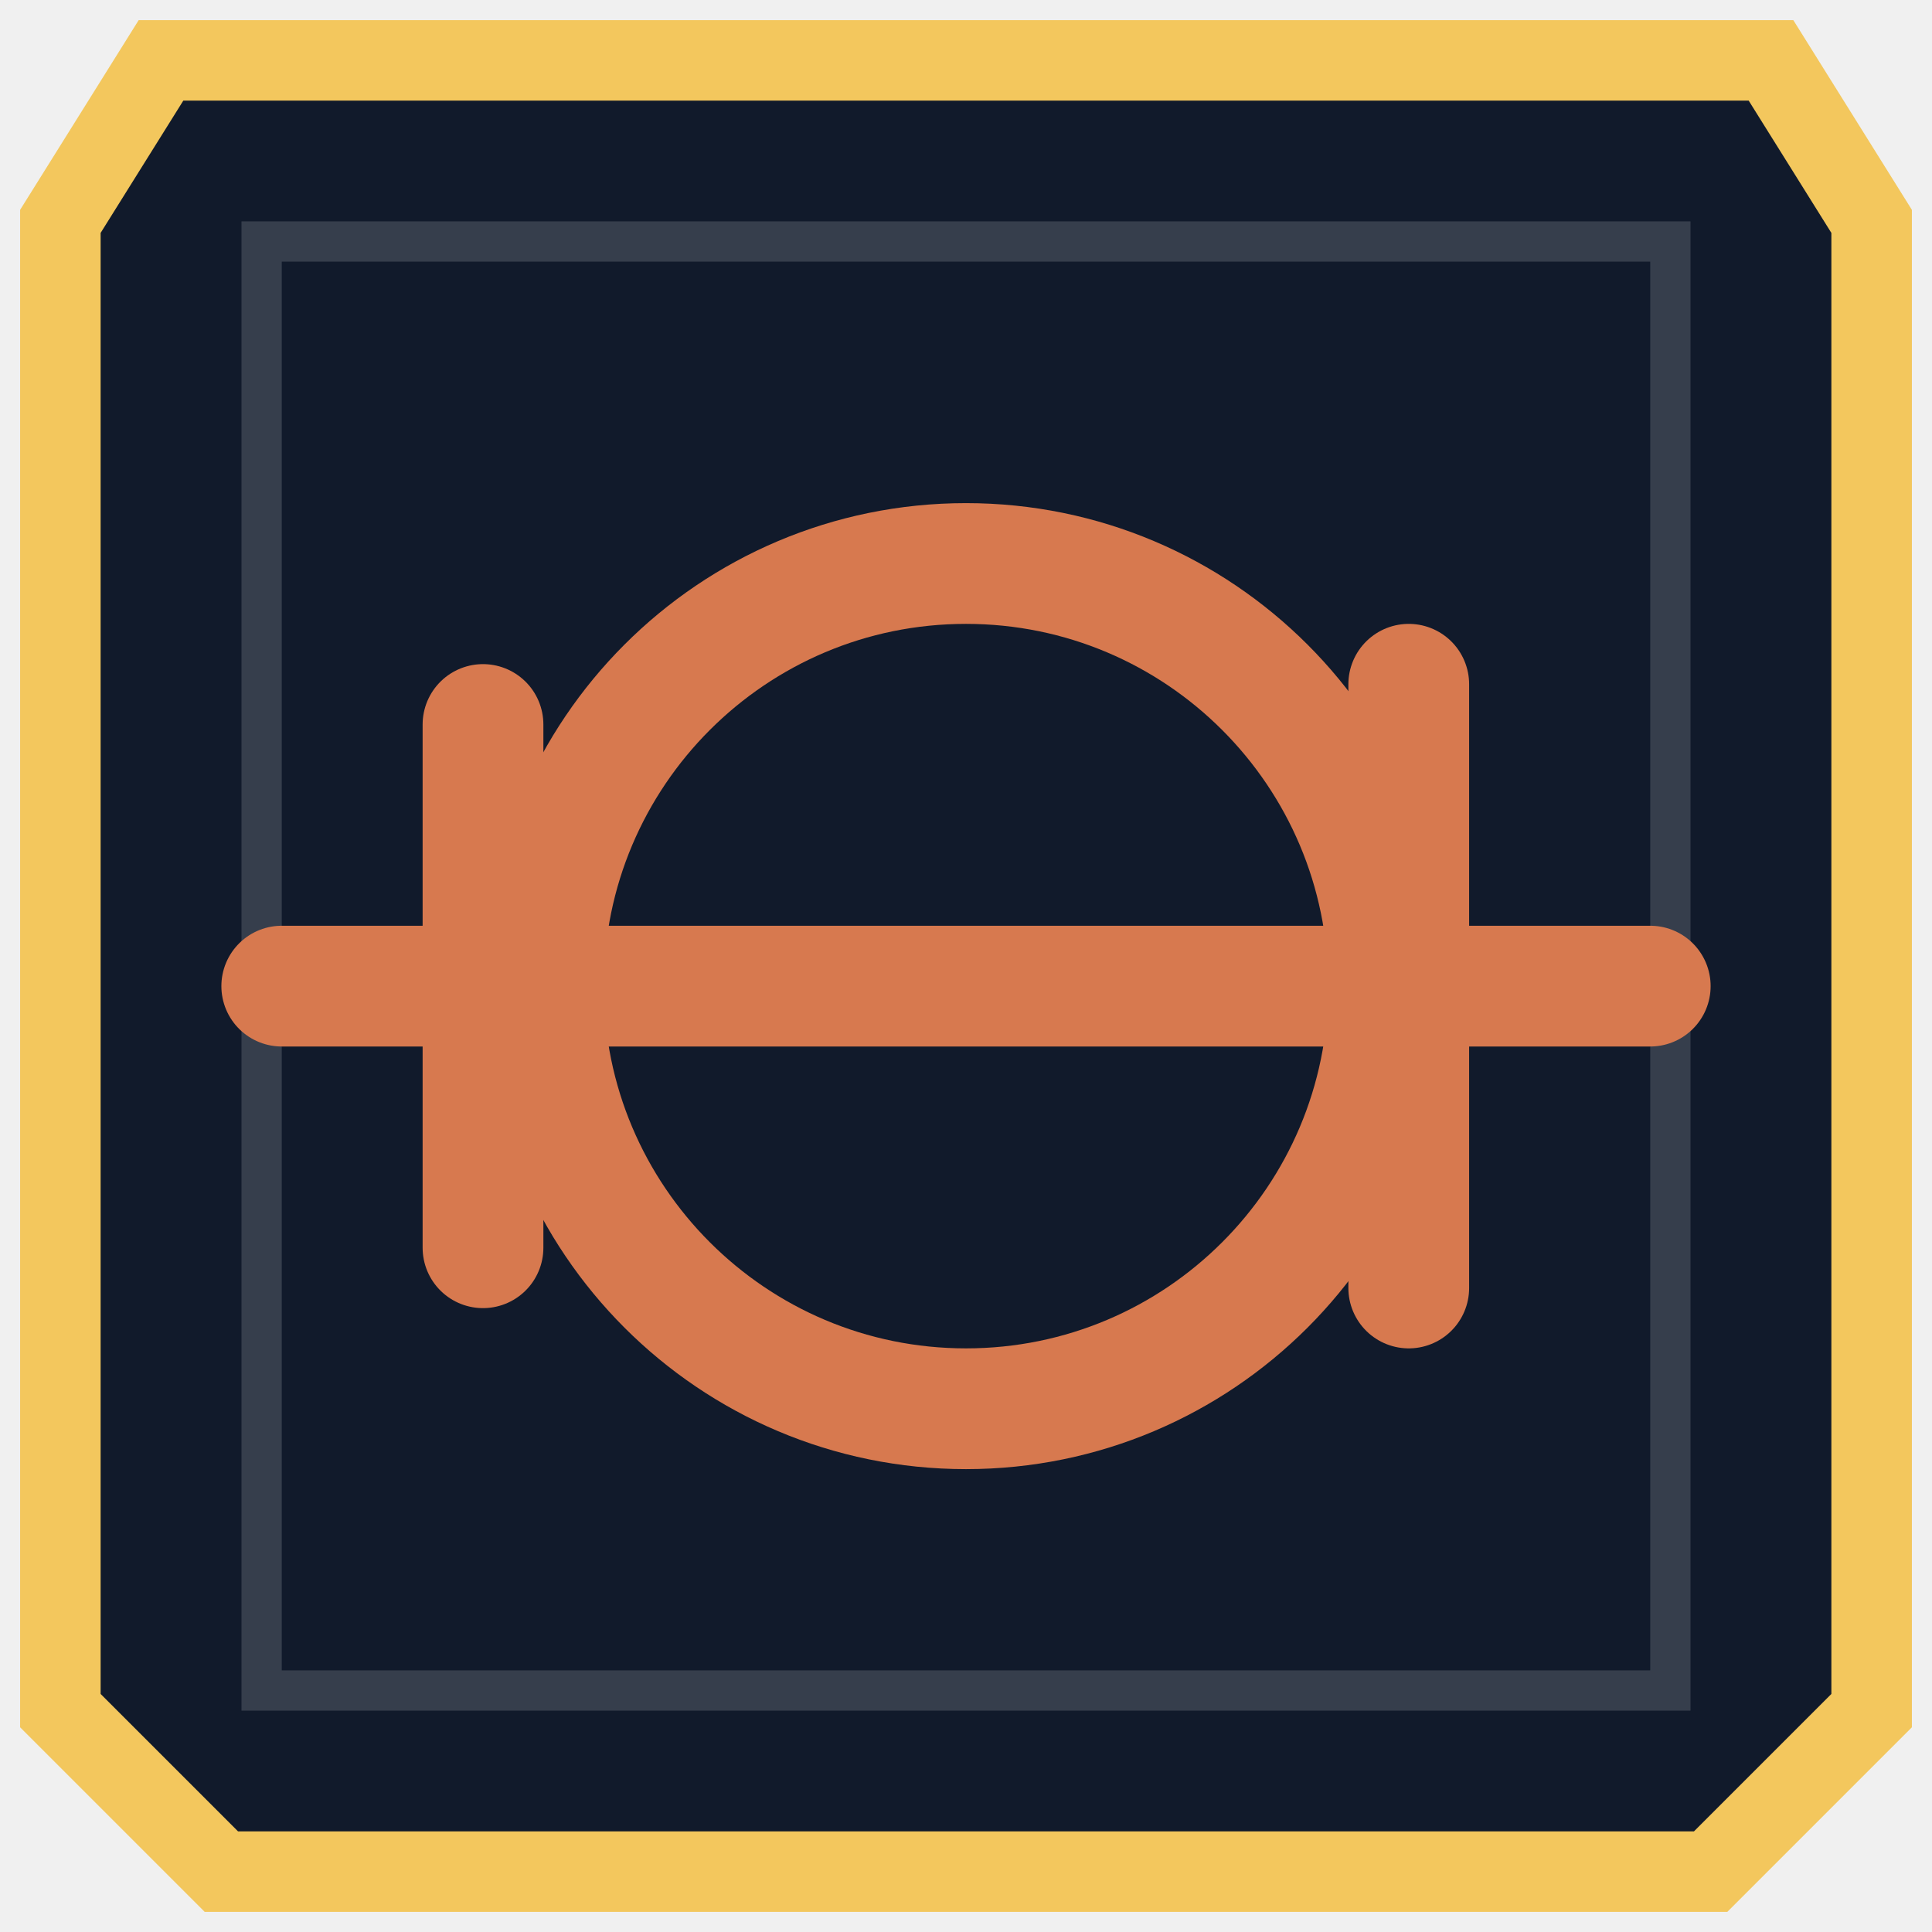
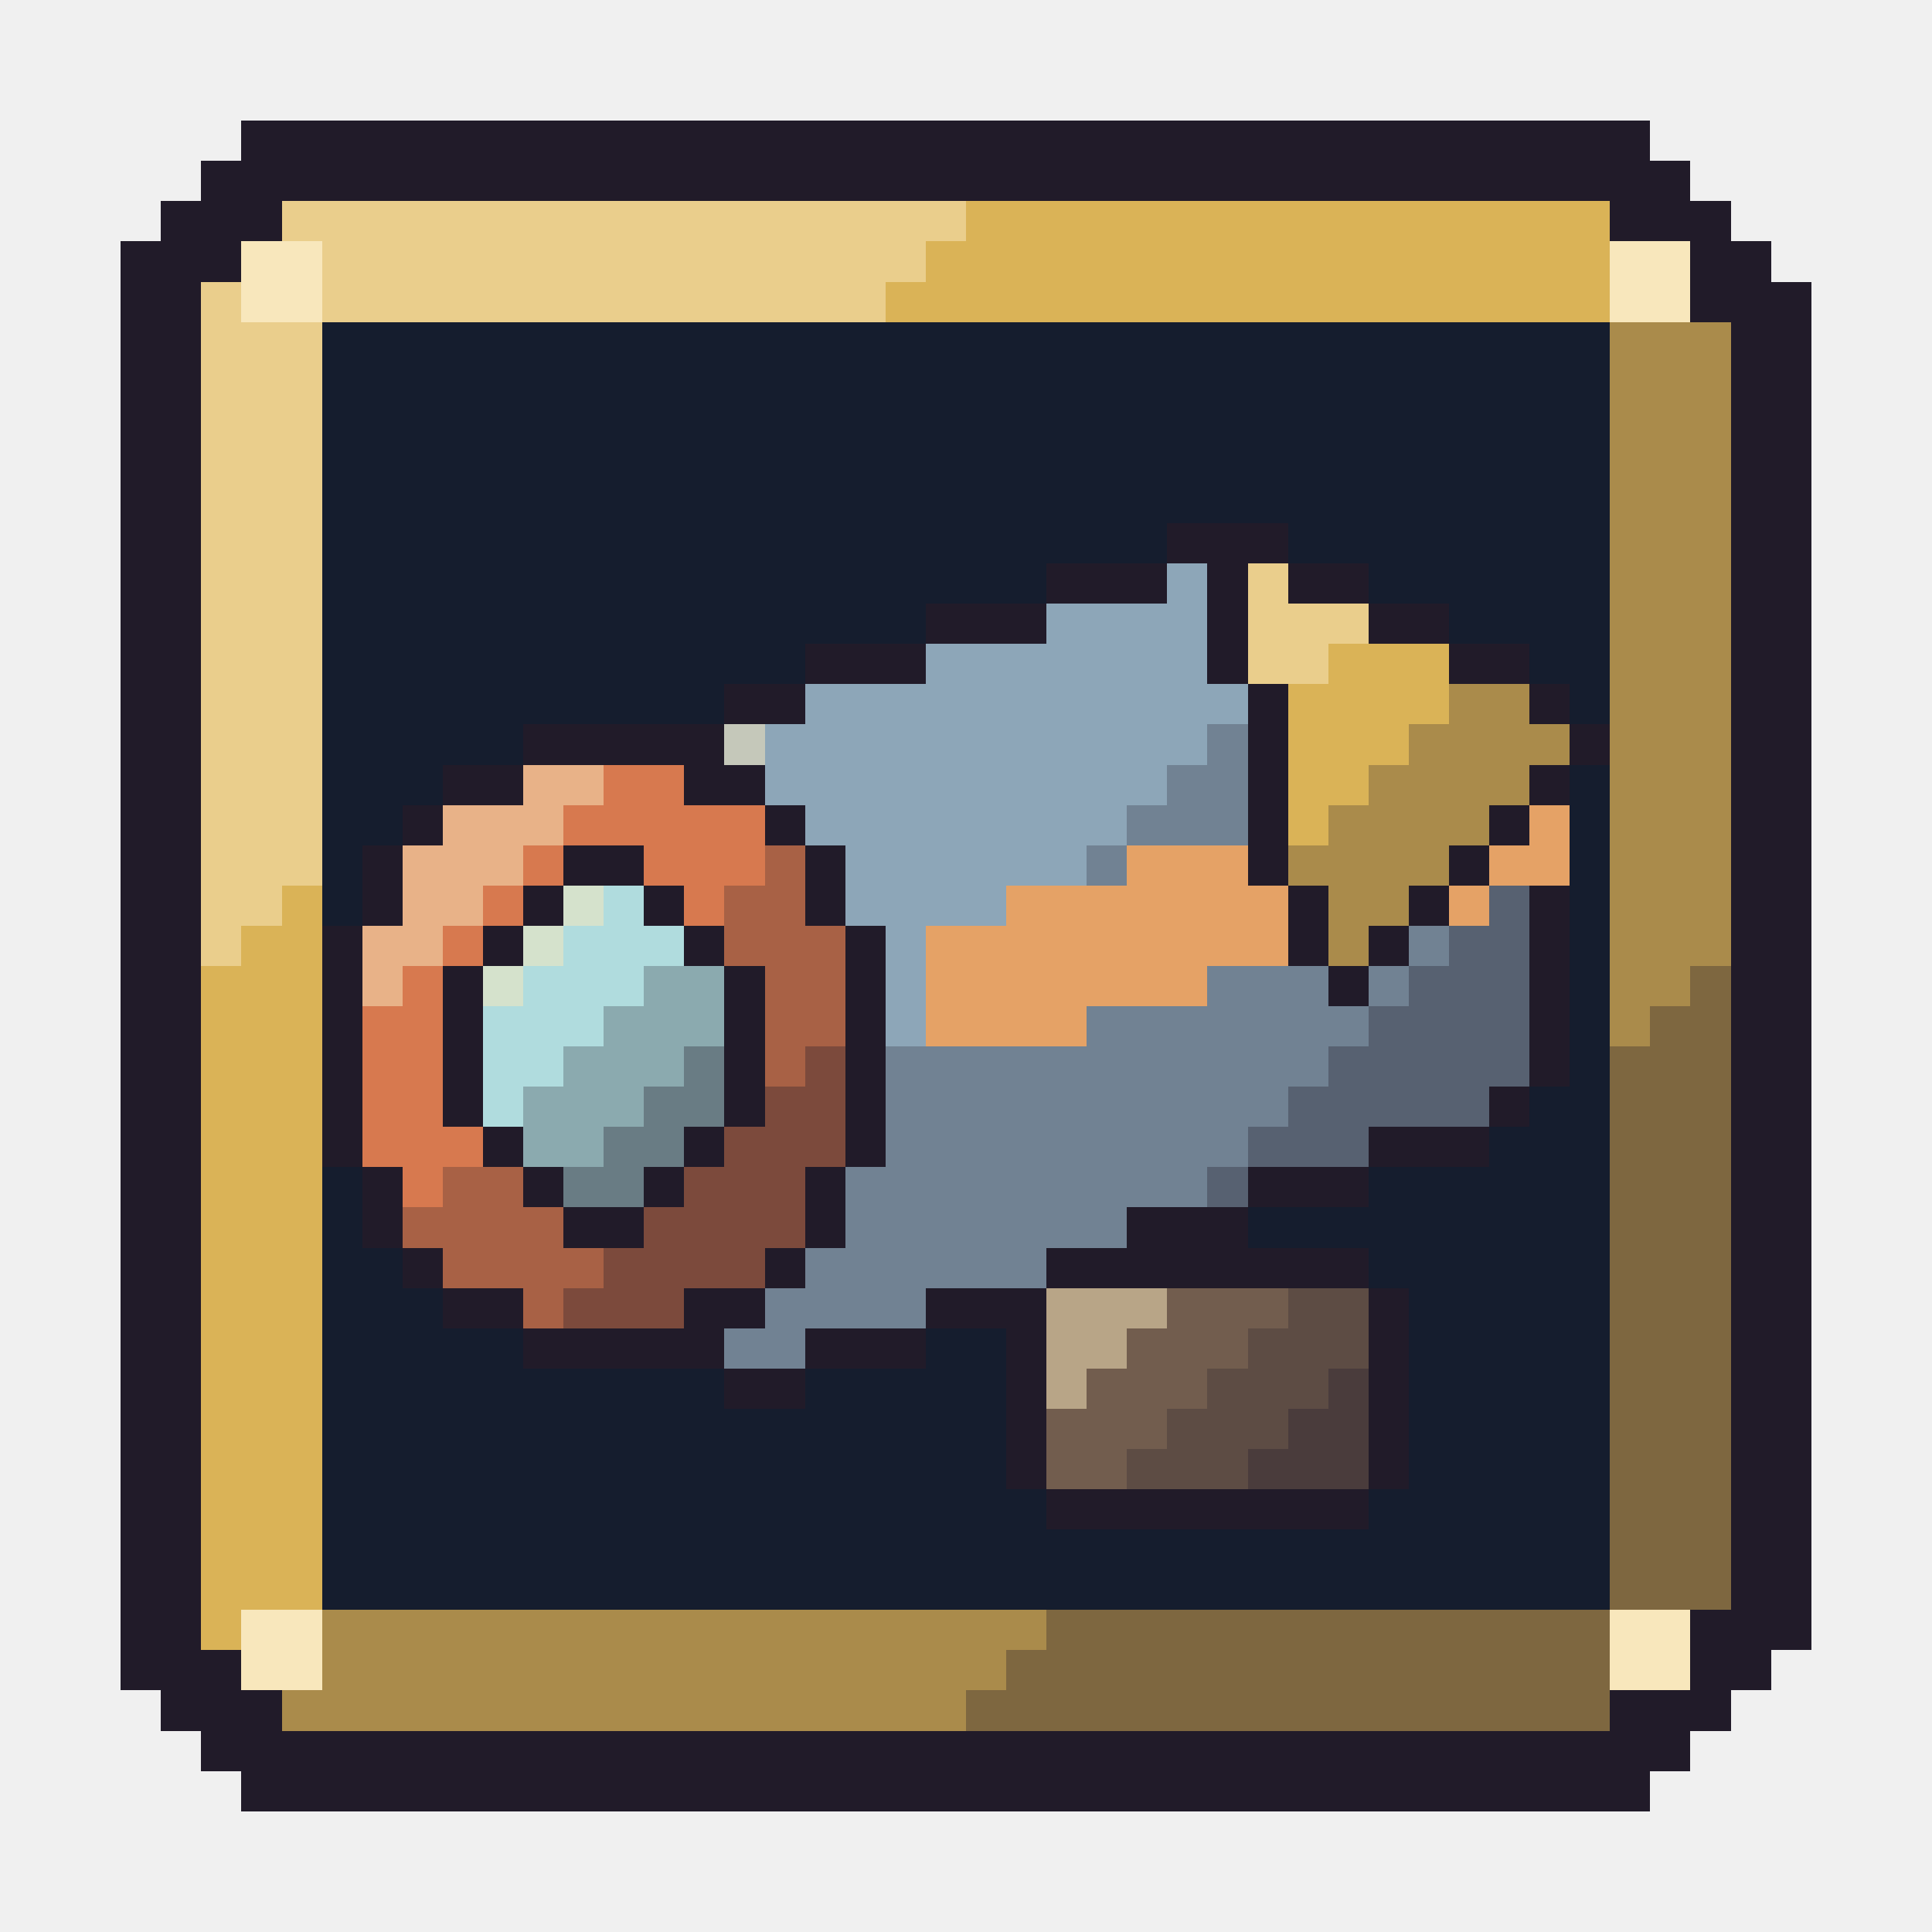
- <svg xmlns="http://www.w3.org/2000/svg" viewBox="0 0 96 96" role="img">
-   <path d="M8 3h80l5 8v74l-8 8H11l-8-8V11z" fill="#111a2b" stroke="#f3c75d" stroke-width="4" />
-   <path d="M13 12h70v72H13z" fill="none" stroke="#ffffff" stroke-opacity=".16" stroke-width="2" />
-   <path stroke="#d7794f" stroke-width="6" stroke-linecap="round" stroke-linejoin="round" fill="none" d="M14 49h68M24 36v26M70 34v30M42 49h12" />
-   <circle stroke="#d7794f" stroke-width="6" stroke-linecap="round" stroke-linejoin="round" fill="none" cx="48" cy="49" r="21" />
+ <svg xmlns="http://www.w3.org/2000/svg" width="96" height="96" viewBox="0 0 96 96" shape-rendering="crispEdges">
+   <path fill="#211b29" d="M12 6h70v2H12zM10 8h74v2H10zM8 10h6v2H8zM80 10h6v2H80zM6 12h6v2H6zM84 12h4v2H84zM6 14h4v68H6zM84 14h6v2H84zM86 16h4v64H86zM58 26h6v2H58zM52 28h6v2H52zM60 28h2v6H60zM64 28h4v2H64zM46 30h6v2H46zM68 30h4v2H68zM40 32h6v2H40zM72 32h4v2H72zM36 34h4v2H36zM62 34h2v10H62zM76 34h2v2H76zM26 36h10v2H26zM78 36h2v2H78zM22 38h4v2H22zM34 38h4v2H34zM76 38h2v2H76zM20 40h2v2H20zM38 40h2v2H38zM74 40h2v2H74zM18 42h2v4H18zM28 42h4v2H28zM40 42h2v4H40zM72 42h2v2H72zM26 44h2v2H26zM32 44h2v2H32zM64 44h2v4H64zM70 44h2v2H70zM76 44h2v10H76zM16 46h2v12H16zM24 46h2v2H24zM34 46h2v2H34zM42 46h2v12H42zM68 46h2v2H68zM22 48h2v8H22zM36 48h2v8H36zM66 48h2v2H66zM74 54h2v2H74zM24 56h2v2H24zM34 56h2v2H34zM68 56h6v2H68zM18 58h2v4H18zM26 58h2v2H26zM32 58h2v2H32zM40 58h2v4H40zM62 58h6v2H62zM28 60h4v2H28zM56 60h6v2H56zM20 62h2v2H20zM38 62h2v2H38zM52 62h16v2H52zM22 64h4v2H22zM34 64h4v2H34zM46 64h6v2H46zM68 64h2v10H68zM26 66h10v2H26zM40 66h6v2H40zM50 66h2v8H50zM36 68h4v2H36zM52 74h16v2H52zM84 80h6v2H84zM6 82h6v2H6zM84 82h4v2H84zM8 84h6v2H8zM80 84h6v2H80zM10 86h74v2H10zM12 88h70v2H12z" />
+   <path fill="#eace8c" d="M14 10h34v2H14zM16 12h30v2H16zM10 14h2v2H10zM16 14h28v2H16zM10 16h6v28H10zM62 28h2v2H62zM62 30h6v2H62zM62 32h4v2H62zM10 44h4v2H10zM10 46h2v2H10z" />
+   <path fill="#dab357" d="M48 10h32v2H48zM46 12h34v2H46zM44 14h36v2H44zM66 32h6v2H66zM64 34h8v2H64zM64 36h6v2H64zM64 38h4v2H64zM64 40h2v2H64zM14 44h2v2H14zM12 46h4v2H12zM10 48h6v32H10zM10 80h2v2H10z" />
+   <path fill="#f8e7bc" d="M12 12h4v4H12zM80 12h4v4H80zM12 80h4v4H12zM80 80h4v4H80z" />
+   <path fill="#151d2e" d="M16 16h64v10H16zM16 26h42v2H16zM64 26h16v2H64zM16 28h36v2H16zM68 28h12v2H68zM16 30h30v2H16zM72 30h8v2H72zM16 32h24v2H16zM76 32h4v2H76zM16 34h20v2H16zM78 34h2v2H78zM16 36h10v2H16zM16 38h6v2H16zM78 38h2v16H78zM16 40h4v2H16zM16 42h2v4H16zM76 54h4v2H76zM74 56h6v2H74zM16 58h2v4H16zM68 58h12v2H68zM62 60h18v2H62zM16 62h4v2H16zM68 62h12v2H68zM16 64h6v2H16zM70 64h10v10H70zM16 66h10v2H16zM46 66h4v2H46zM16 68h20v2H16zM40 68h10v2H40zM16 70h34v4H16zM16 74h36v2H16zM68 74h12v2H68zM16 76h64v4H16z" />
+   <path fill="#aa8b4b" d="M80 16h6v32H80zM72 34h4v2H72zM70 36h8v2H70zM68 38h8v2H68zM66 40h8v2H66zM64 42h8v2H64zM66 44h4v2H66zM66 46h2v2H66zM80 48h4v2H80zM80 50h2v2H80zM16 80h36v2H16zM16 82h34v2H16zM14 84h34v2H14z" />
+   <path fill="#8da6b8" d="M58 28h2v2H58zM52 30h8v2H52zM46 32h14v2H46zM40 34h22v2H40zM38 36h22v2H38zM38 38h20v2H38zM40 40h16v2H40zM42 42h12v2H42zM42 44h8v2H42zM44 46h2v6H44z" />
+   <path fill="#c5c8ba" d="M36 36h2v2H36z" />
+   <path fill="#718293" d="M60 36h2v2H60zM58 38h4v2H58zM56 40h6v2H56zM54 42h2v2H54zM70 46h2v2H70zM60 48h6v2H60zM68 48h2v2H68zM54 50h14v2H54zM44 52h22v2H44zM44 54h20v2H44zM44 56h18v2H44zM42 58h18v2H42zM42 60h14v2H42zM40 62h12v2H40zM38 64h8v2H38zM36 66h4v2H36z" />
+   <path fill="#e8b288" d="M26 38h4v2H26zM22 40h6v2H22zM20 42h6v2H20zM20 44h4v2H20zM18 46h4v2H18zM18 48h2v2H18z" />
+   <path fill="#d7794f" d="M30 38h4v2H30zM28 40h10v2H28zM26 42h2v2H26zM32 42h6v2H32zM24 44h2v2H24zM34 44h2v2H34zM22 46h2v2H22zM20 48h2v2H20zM18 50h4v6H18zM18 56h6v2H18zM20 58h2v2H20z" />
+   <path fill="#e5a266" d="M76 40h2v2H76zM56 42h6v2H56zM74 42h4v2H74zM50 44h14v2H50zM72 44h2v2H72zM46 46h18v2H46zM46 48h14v2H46zM46 50h8v2H46z" />
+   <path fill="#a86145" d="M38 42h2v2H38zM36 44h4v2H36zM36 46h6v2H36zM38 48h4v4H38zM38 52h2v2H38zM22 58h4v2H22zM20 60h8v2H20zM22 62h8v2H22zM26 64h2v2H26z" />
+   <path fill="#d5e2cc" d="M28 44h2v2H28zM26 46h2v2H26zM24 48h2v2H24z" />
+   <path fill="#b0dcde" d="M30 44h2v2H30zM28 46h6v2H28zM26 48h6v2H26zM24 50h6v2H24zM24 52h4v2H24zM24 54h2v2H24z" />
+   <path fill="#576171" d="M74 44h2v2H74zM72 46h4v2H72zM70 48h6v2H70zM68 50h8v2H68zM66 52h10v2H66zM64 54h10v2H64zM62 56h6v2H62zM60 58h2v2H60z" />
+   <path fill="#8baaaf" d="M32 48h4v2H32zM30 50h6v2H30zM28 52h6v2H28zM26 54h6v2H26zM26 56h4v2H26z" />
+   <path fill="#7e6740" d="M84 48h2v2H84zM82 50h4v2H82zM80 52h6v28H80zM52 80h28v2H52zM50 82h30v2H50zM48 84h32v2H48z" />
+   <path fill="#697c84" d="M34 52h2v2H34zM32 54h4v2H32zM30 56h4v2H30zM28 58h4v2H28z" />
+   <path fill="#7c4a3c" d="M40 52h2v2H40zM38 54h4v2H38zM36 56h6v2H36zM34 58h6v2H34zM32 60h8v2H32zM30 62h8v2H30zM28 64h6v2H28z" />
+   <path fill="#b8a587" d="M52 64h6v2H52zM52 66h4v2H52zM52 68h2v2H52z" />
+   <path fill="#725d4e" d="M58 64h6v2H58zM56 66h6v2H56zM54 68h6v2H54zM52 70h6v2H52zM52 72h4v2H52z" />
+   <path fill="#5d4c44" d="M64 64h4v2H64zM62 66h6v2H62zM60 68h6v2H60zM58 70h6v2H58zM56 72h6v2H56z" />
+   <path fill="#4a3c3c" d="M66 68h2v2H66zM64 70h4v2H64zM62 72h6v2H62z" />
</svg>
